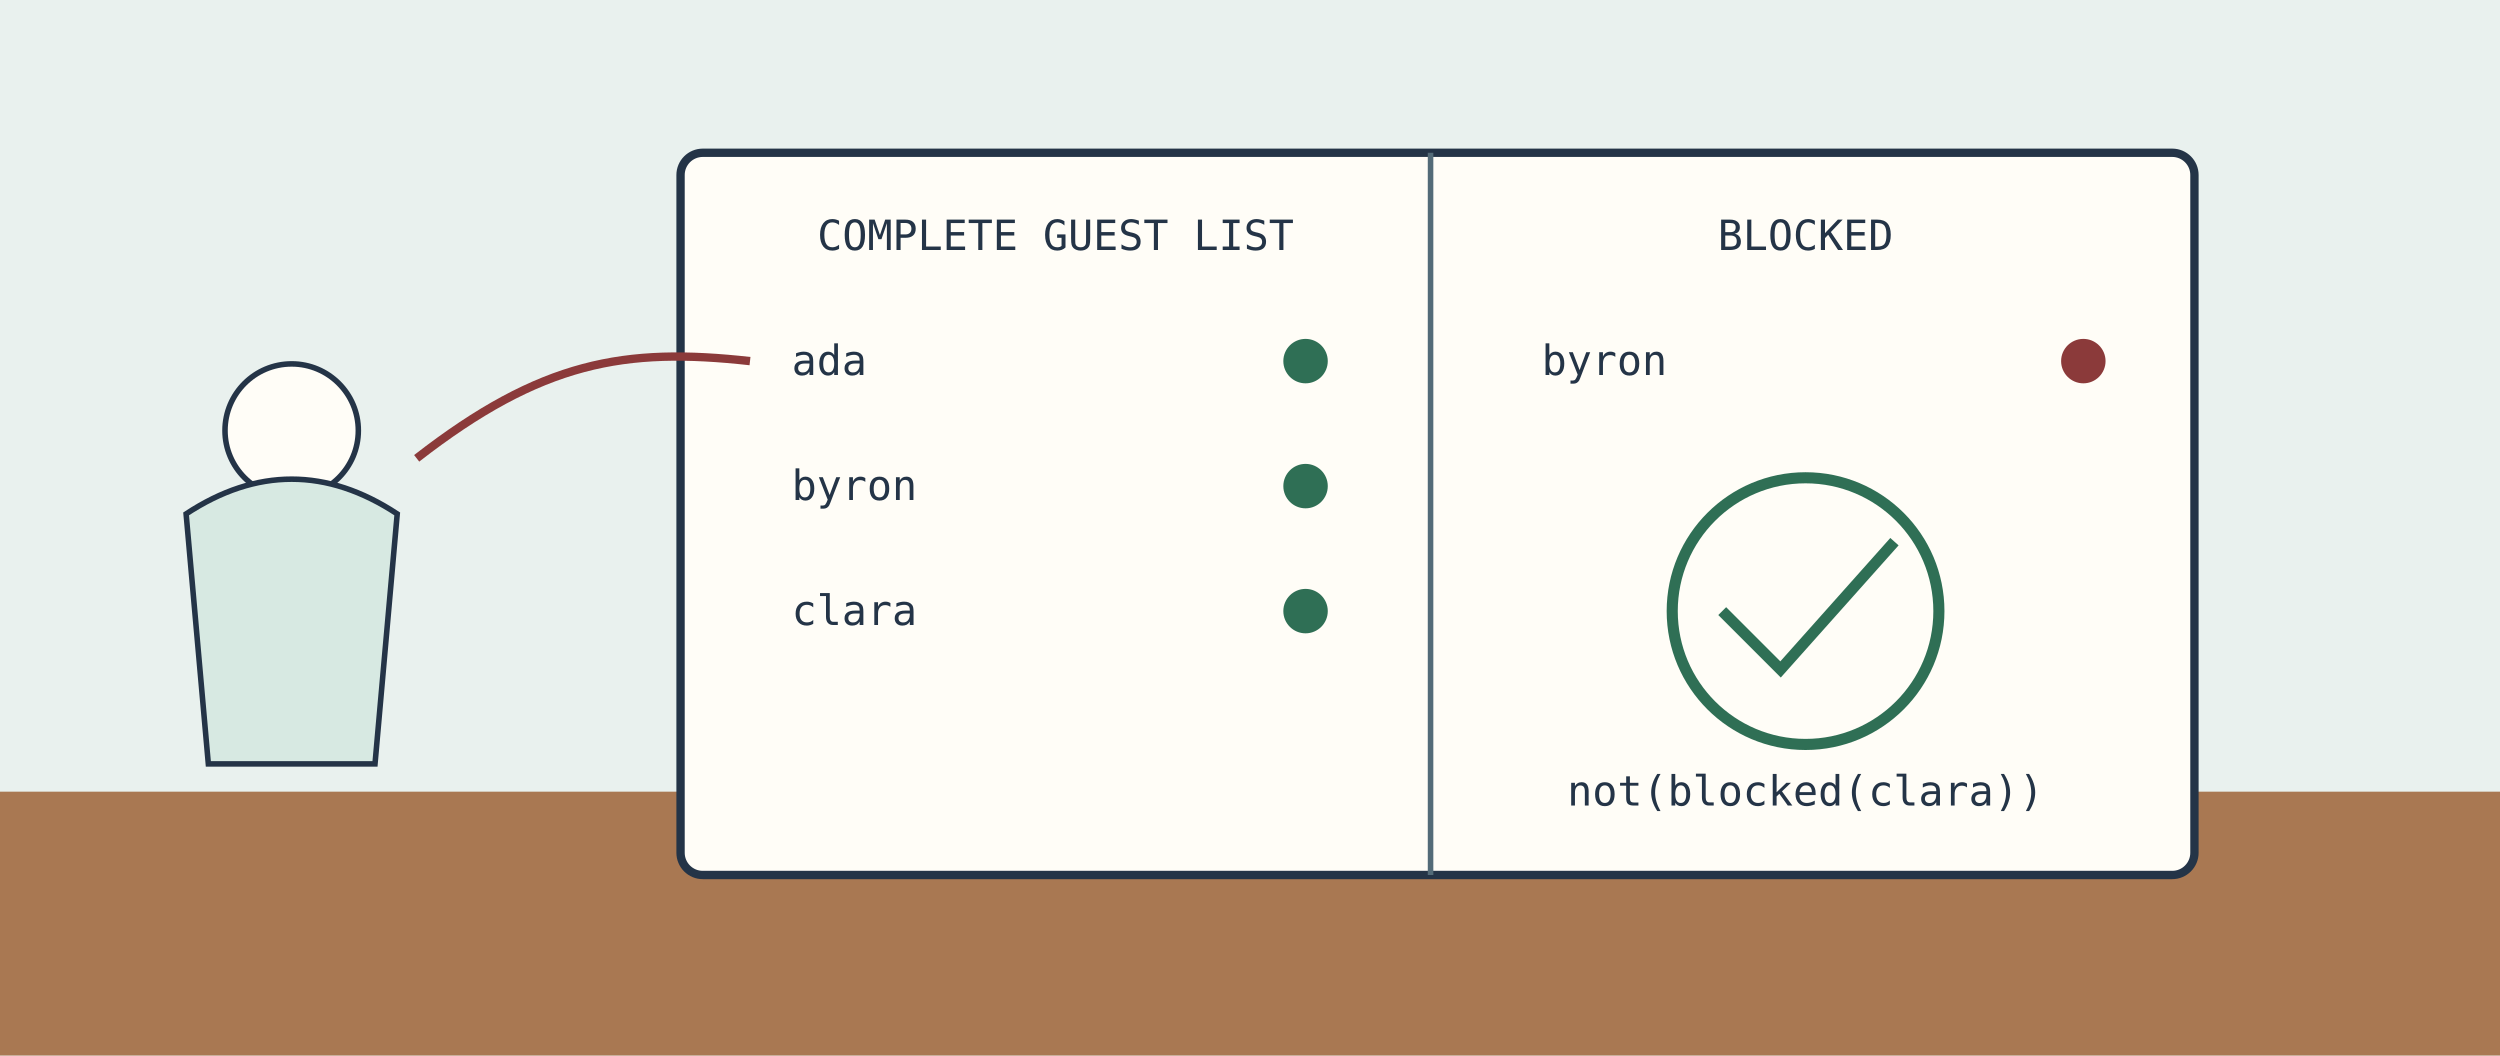
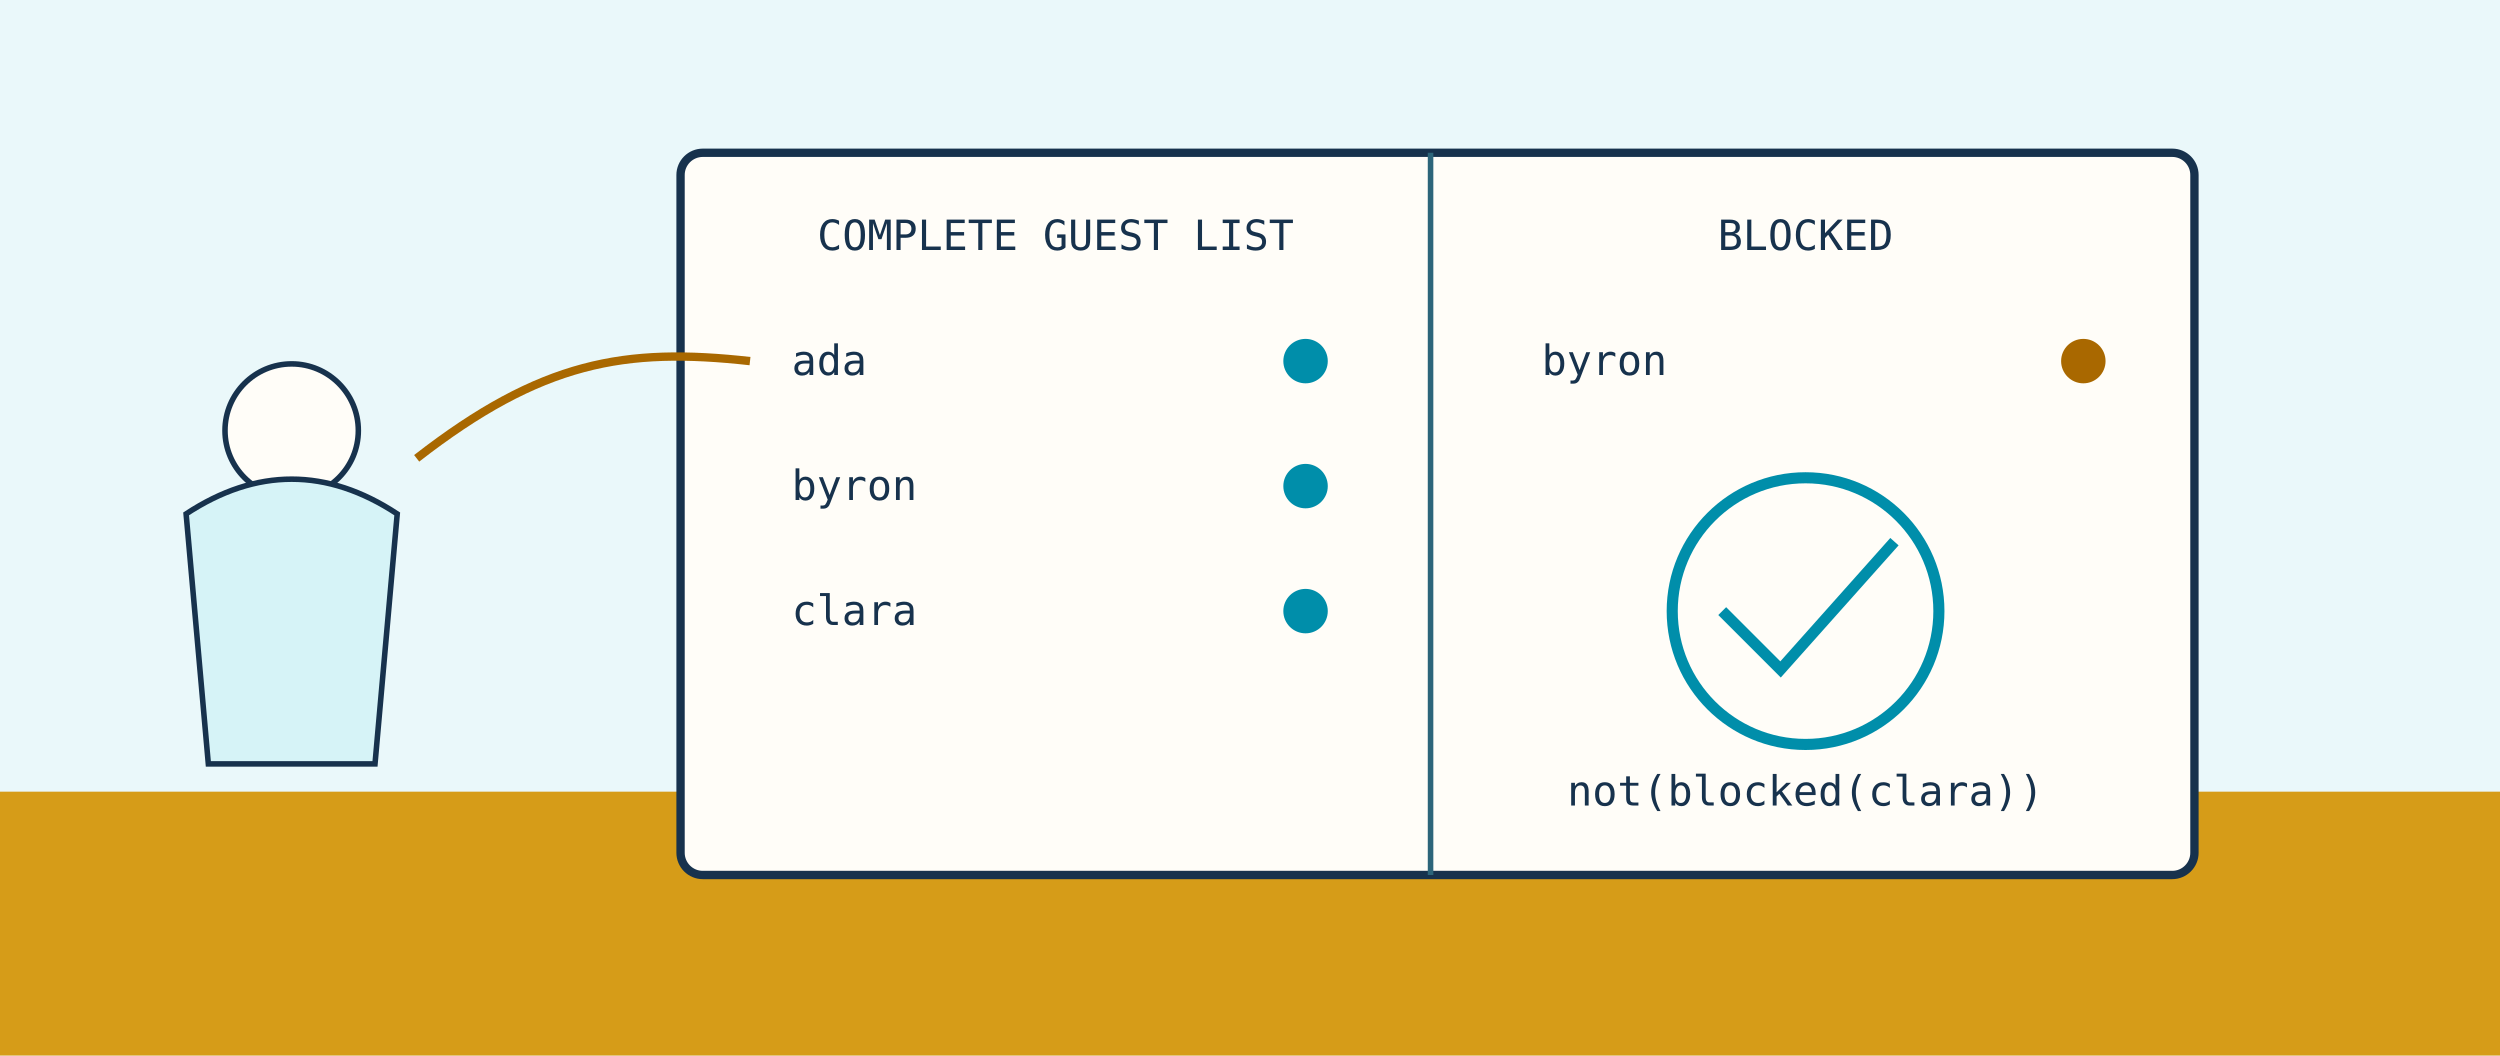
<svg xmlns="http://www.w3.org/2000/svg" width="900" height="380" viewBox="0 0 900 380" role="img" aria-labelledby="title desc">
  <style>
-     .wall{fill:#e9f1ee}.desk{fill:#a97852}.book{fill:#fffdf7;stroke:#243447;stroke-width:3}.line{stroke:#536b78;stroke-width:2}
-     .person{fill:#fffdf7;stroke:#243447;stroke-width:2}.coat{fill:#d7e9e2;stroke:#243447;stroke-width:2}
-     .text{fill:#243447;font:15px ui-monospace,monospace}.red{fill:#8b3a3a}.green{fill:#2f6f55}.stamp{fill:none;stroke:#2f6f55;stroke-width:4}
+     .wall{fill:#EAF8FA}.desk{fill:#D69C18}.book{fill:#FFFDF8;stroke:#17324D;stroke-width:3}.line{stroke:#2C657A;stroke-width:2}
+     .person{fill:#FFFDF8;stroke:#17324D;stroke-width:2}.coat{fill:#D6F3F7;stroke:#17324D;stroke-width:2}
+     .text{fill:#17324D;font:15px ui-monospace,monospace}.red{fill:#A96800}.green{fill:#008EAA}.stamp{fill:none;stroke:#008EAA;stroke-width:4}
  </style>
  <rect width="900" height="380" class="wall" />
  <rect y="285" width="900" height="95" class="desk" />
  <g transform="translate(105 210)">
    <circle class="person" cx="0" cy="-55" r="24" />
    <path class="coat" d="M-38-25 Q0-50 38-25 L30 65 H-30Z" />
  </g>
  <rect class="book" x="245" y="55" width="545" height="260" rx="8" />
  <line class="line" x1="515" y1="55" x2="515" y2="315" />
  <text class="text" x="380" y="90" text-anchor="middle">COMPLETE GUEST LIST</text>
  <text class="text" x="650" y="90" text-anchor="middle">BLOCKED</text>
  <text class="text" x="285" y="135">ada</text>
  <circle class="green" cx="470" cy="130" r="8" />
  <text class="text" x="285" y="180">byron</text>
  <circle class="green" cx="470" cy="175" r="8" />
  <text class="text" x="285" y="225">clara</text>
  <circle class="green" cx="470" cy="220" r="8" />
  <text class="text" x="555" y="135">byron</text>
  <circle class="red" cx="750" cy="130" r="8" />
  <circle class="stamp" cx="650" cy="220" r="48" />
  <path class="stamp" d="M620 220 L641 241 L682 195" />
  <text class="text" x="650" y="290" text-anchor="middle">not(blocked(clara))</text>
-   <path d="M150 165 C195 130 225 125 270 130" fill="none" stroke="#8b3a3a" stroke-width="3" />
+   <path d="M150 165 C195 130 225 125 270 130" fill="none" stroke="#A96800" stroke-width="3" />
</svg>
